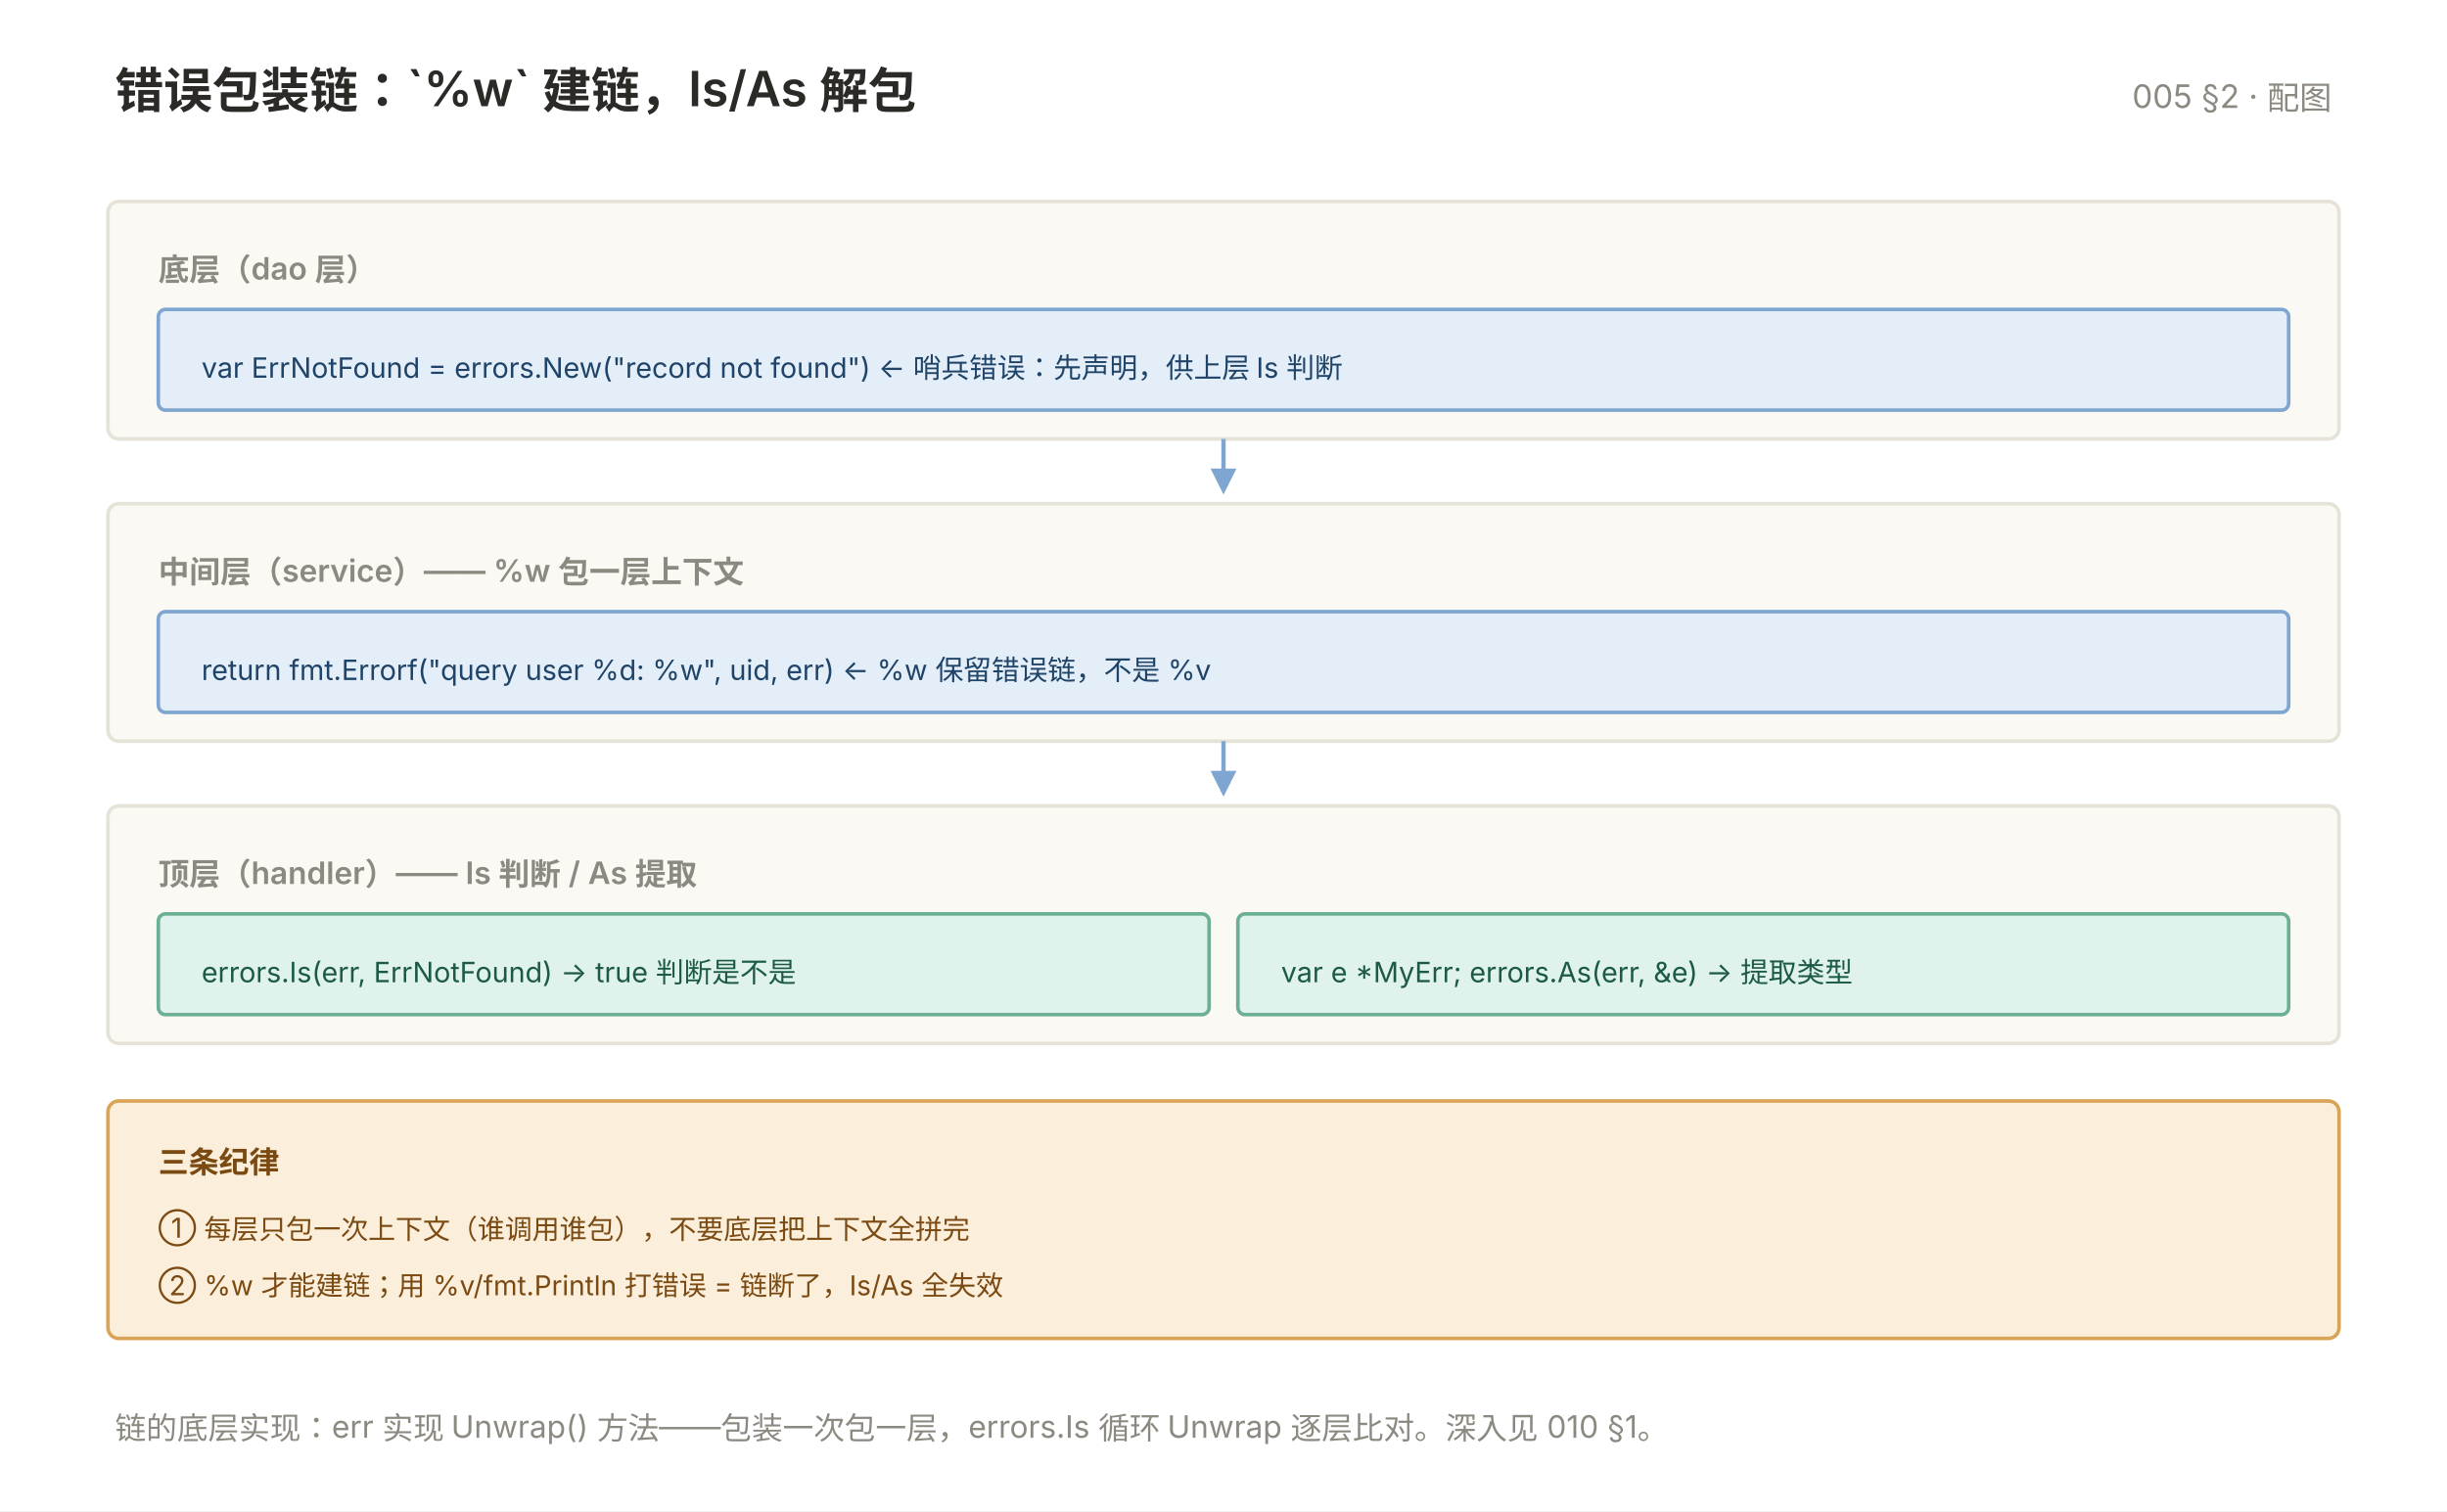
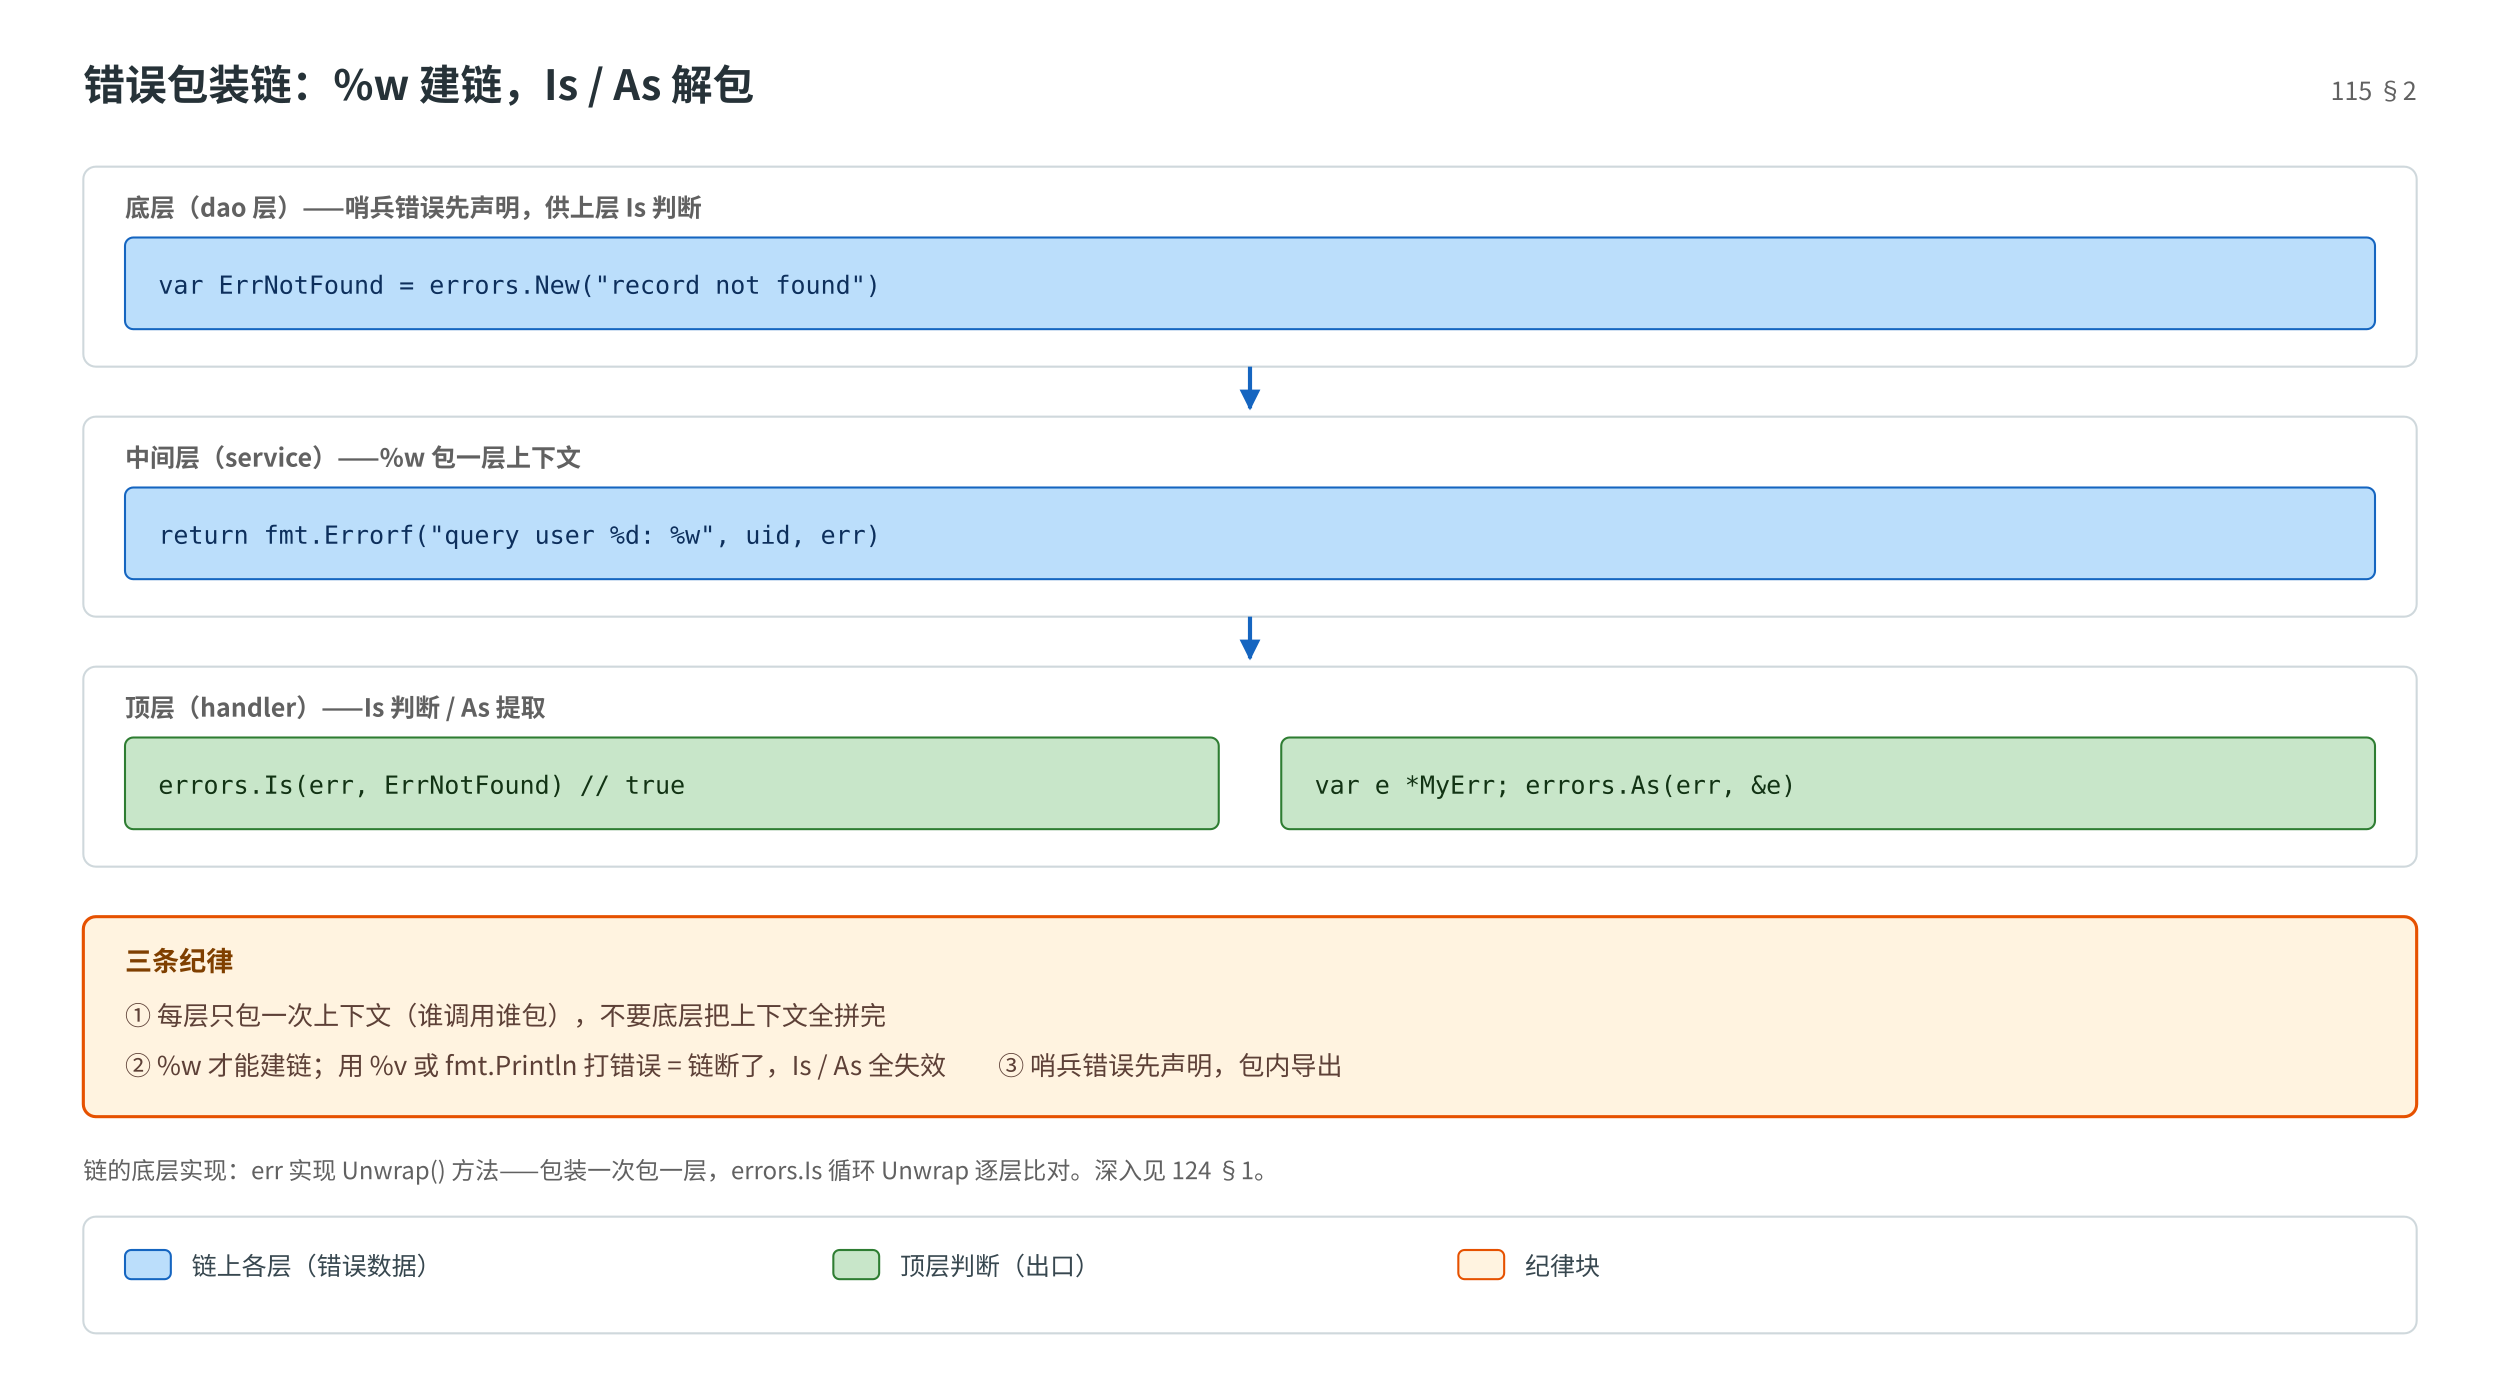
- <svg xmlns="http://www.w3.org/2000/svg" viewBox="0 0 1200 741.18" width="1200" height="741.18" font-family="-apple-system, 'Segoe UI', 'Microsoft YaHei', 'PingFang SC', sans-serif">
-   <g transform="scale(1.764706)">
-     <rect width="680" height="420" fill="#FFFFFF" />
-     <text x="32" y="30" font-size="13.5" font-weight="600" fill="#2B2A27">错误包装链：`%w` 建链，Is/As 解包</text>
-     <text x="648" y="30" font-size="9" fill="#8C8980" text-anchor="end">005 §2 · 配图</text>
-     <defs>
-       <marker id="e5Blue" viewBox="0 0 10 10" refX="8" refY="5" markerWidth="6" markerHeight="6" orient="auto">
-         <path d="M0,0 L10,5 L0,10 z" fill="#7FA6D0" />
-       </marker>
-     </defs>
-     <rect x="30" y="56" width="620" height="66" rx="3" fill="#FAF9F4" stroke="#E5E2D8" stroke-width="1" />
-     <text x="44" y="78" font-size="8.6" font-weight="600" fill="#8C8980">底层（dao 层）</text>
-     <rect x="44" y="86" width="592" height="28" rx="2" fill="#E4EEF9" stroke="#7FA6D0" stroke-width="1" />
-     <text x="56" y="105" font-size="7.8" fill="#1F4468">var ErrNotFound = errors.New("record not found")   ← 哨兵错误：先声明，供上层 Is 判断</text>
-     <line x1="340" y1="122" x2="340" y2="136" stroke="#7FA6D0" stroke-width="1.2" marker-end="url(#e5Blue)" />
-     <rect x="30" y="140" width="620" height="66" rx="3" fill="#FAF9F4" stroke="#E5E2D8" stroke-width="1" />
-     <text x="44" y="162" font-size="8.6" font-weight="600" fill="#8C8980">中间层（service）—— %w 包一层上下文</text>
-     <rect x="44" y="170" width="592" height="28" rx="2" fill="#E4EEF9" stroke="#7FA6D0" stroke-width="1" />
-     <text x="56" y="189" font-size="7.8" fill="#1F4468">return fmt.Errorf("query user %d: %w", uid, err)   ← %w 保留错误链，不是 %v</text>
-     <line x1="340" y1="206" x2="340" y2="220" stroke="#7FA6D0" stroke-width="1.2" marker-end="url(#e5Blue)" />
-     <rect x="30" y="224" width="620" height="66" rx="3" fill="#FAF9F4" stroke="#E5E2D8" stroke-width="1" />
-     <text x="44" y="246" font-size="8.6" font-weight="600" fill="#8C8980">顶层（handler）—— Is 判断 / As 提取</text>
-     <rect x="44" y="254" width="292" height="28" rx="2" fill="#DFF3EC" stroke="#6BAF95" stroke-width="1" />
-     <text x="56" y="273" font-size="7.8" fill="#1D5A45">errors.Is(err, ErrNotFound) → true   判断是不是</text>
-     <rect x="344" y="254" width="292" height="28" rx="2" fill="#DFF3EC" stroke="#6BAF95" stroke-width="1" />
-     <text x="356" y="273" font-size="7.8" fill="#1D5A45">var e *MyErr; errors.As(err, &amp;e) → 提取类型</text>
-     <rect x="30" y="306" width="620" height="66" rx="3" fill="#FBEEDA" stroke="#D9A458" stroke-width="1" />
-     <text x="44" y="326" font-size="8.4" font-weight="600" fill="#7A4A12">三条纪律</text>
-     <text x="44" y="344" font-size="7.6" fill="#7A4A12">① 每层只包一次上下文（谁调用谁包），不要底层把上下文全拼完</text>
-     <text x="44" y="360" font-size="7.6" fill="#7A4A12">② %w 才能建链；用 %v/fmt.Println 打错误 = 链断了，Is/As 全失效</text>
-     <text x="32" y="400" font-size="8.6" fill="#8C8980">链的底层实现：err 实现 Unwrap() 方法——包装一次包一层，errors.Is 循环 Unwrap 逐层比对。深入见 010 §1。</text>
-   </g>
+ <svg xmlns="http://www.w3.org/2000/svg" viewBox="0 0 1200 660" font-family="'Microsoft YaHei','PingFang SC','Noto Sans CJK SC',sans-serif">
+   <defs>
+     <marker id="axBlue" viewBox="0 0 10 10" refX="9" refY="5" markerWidth="10" markerHeight="10" markerUnits="userSpaceOnUse" orient="auto-start-reverse">
+       <path d="M 0 0 L 10 5 L 0 10 z" fill="#1565c0" />
+     </marker>
+   </defs>
+   <rect x="0" y="0" width="1200" height="660" fill="#ffffff" />
+   <text x="40" y="48" font-size="20" font-weight="bold" fill="#263238">错误包装链：%w 建链，Is / As 解包</text>
+   <text x="1160" y="48" font-size="12" fill="#616161" text-anchor="end">115 §2</text>
+   <rect x="40" y="80" width="1120" height="96" rx="6" fill="#ffffff" stroke="#cfd8dc" stroke-width="1" />
+   <text x="60" y="104" font-size="12" font-weight="bold" fill="#616161">底层（dao 层）——哨兵错误先声明，供上层 Is 判断</text>
+   <rect x="60" y="114" width="1080" height="44" rx="4" fill="#bbdefb" stroke="#1565c0" stroke-width="1" />
+   <text x="76" y="141" font-size="12" fill="#0d2f5c" font-family="ui-monospace,Menlo,Consolas,monospace">var ErrNotFound = errors.New("record not found")</text>
+   <line x1="600" y1="176" x2="600" y2="196" stroke="#1565c0" stroke-width="2" marker-end="url(#axBlue)" />
+   <rect x="40" y="200" width="1120" height="96" rx="6" fill="#ffffff" stroke="#cfd8dc" stroke-width="1" />
+   <text x="60" y="224" font-size="12" font-weight="bold" fill="#616161">中间层（service）——%w 包一层上下文</text>
+   <rect x="60" y="234" width="1080" height="44" rx="4" fill="#bbdefb" stroke="#1565c0" stroke-width="1" />
+   <text x="76" y="261" font-size="12" fill="#0d2f5c" font-family="ui-monospace,Menlo,Consolas,monospace">return fmt.Errorf("query user %d: %w", uid, err)</text>
+   <line x1="600" y1="296" x2="600" y2="316" stroke="#1565c0" stroke-width="2" marker-end="url(#axBlue)" />
+   <rect x="40" y="320" width="1120" height="96" rx="6" fill="#ffffff" stroke="#cfd8dc" stroke-width="1" />
+   <text x="60" y="344" font-size="12" font-weight="bold" fill="#616161">顶层（handler）——Is 判断 / As 提取</text>
+   <rect x="60" y="354" width="525" height="44" rx="4" fill="#c8e6c9" stroke="#2e7d32" stroke-width="1" />
+   <text x="76" y="381" font-size="12" fill="#123314" font-family="ui-monospace,Menlo,Consolas,monospace">errors.Is(err, ErrNotFound)  // true</text>
+   <rect x="615" y="354" width="525" height="44" rx="4" fill="#c8e6c9" stroke="#2e7d32" stroke-width="1" />
+   <text x="631" y="381" font-size="12" fill="#123314" font-family="ui-monospace,Menlo,Consolas,monospace">var e *MyErr; errors.As(err, &amp;e)</text>
+   <rect x="40" y="440" width="1120" height="96" rx="6" fill="#fff3e0" stroke="#e65100" stroke-width="1.5" />
+   <text x="60" y="466" font-size="13" font-weight="bold" fill="#7f3f00">三条纪律</text>
+   <text x="60" y="492" font-size="12.5" fill="#5d4037">① 每层只包一次上下文（谁调用谁包），不要底层把上下文全拼完</text>
+   <text x="60" y="516" font-size="12.5" fill="#5d4037">② %w 才能建链；用 %v 或 fmt.Println 打错误 = 链断了，Is / As 全失效　　③ 哨兵错误先声明，包内导出</text>
+   <text x="40" y="566" font-size="11.5" fill="#616161">链的底层实现：err 实现 Unwrap() 方法——包装一次包一层，errors.Is 循环 Unwrap 逐层比对。深入见 124 §1。</text>
+   <rect x="40" y="584" width="1120" height="56" rx="6" fill="#ffffff" stroke="#cfd8dc" stroke-width="1" />
+   <rect x="60" y="600" width="22" height="14" rx="3" fill="#bbdefb" stroke="#1565c0" stroke-width="1" />
+   <text x="92" y="612" font-size="12" fill="#37474f">链上各层（错误数据）</text>
+   <rect x="400" y="600" width="22" height="14" rx="3" fill="#c8e6c9" stroke="#2e7d32" stroke-width="1" />
+   <text x="432" y="612" font-size="12" fill="#37474f">顶层判断（出口）</text>
+   <rect x="700" y="600" width="22" height="14" rx="3" fill="#fff3e0" stroke="#e65100" stroke-width="1" />
+   <text x="732" y="612" font-size="12" fill="#37474f">纪律块</text>
</svg>
